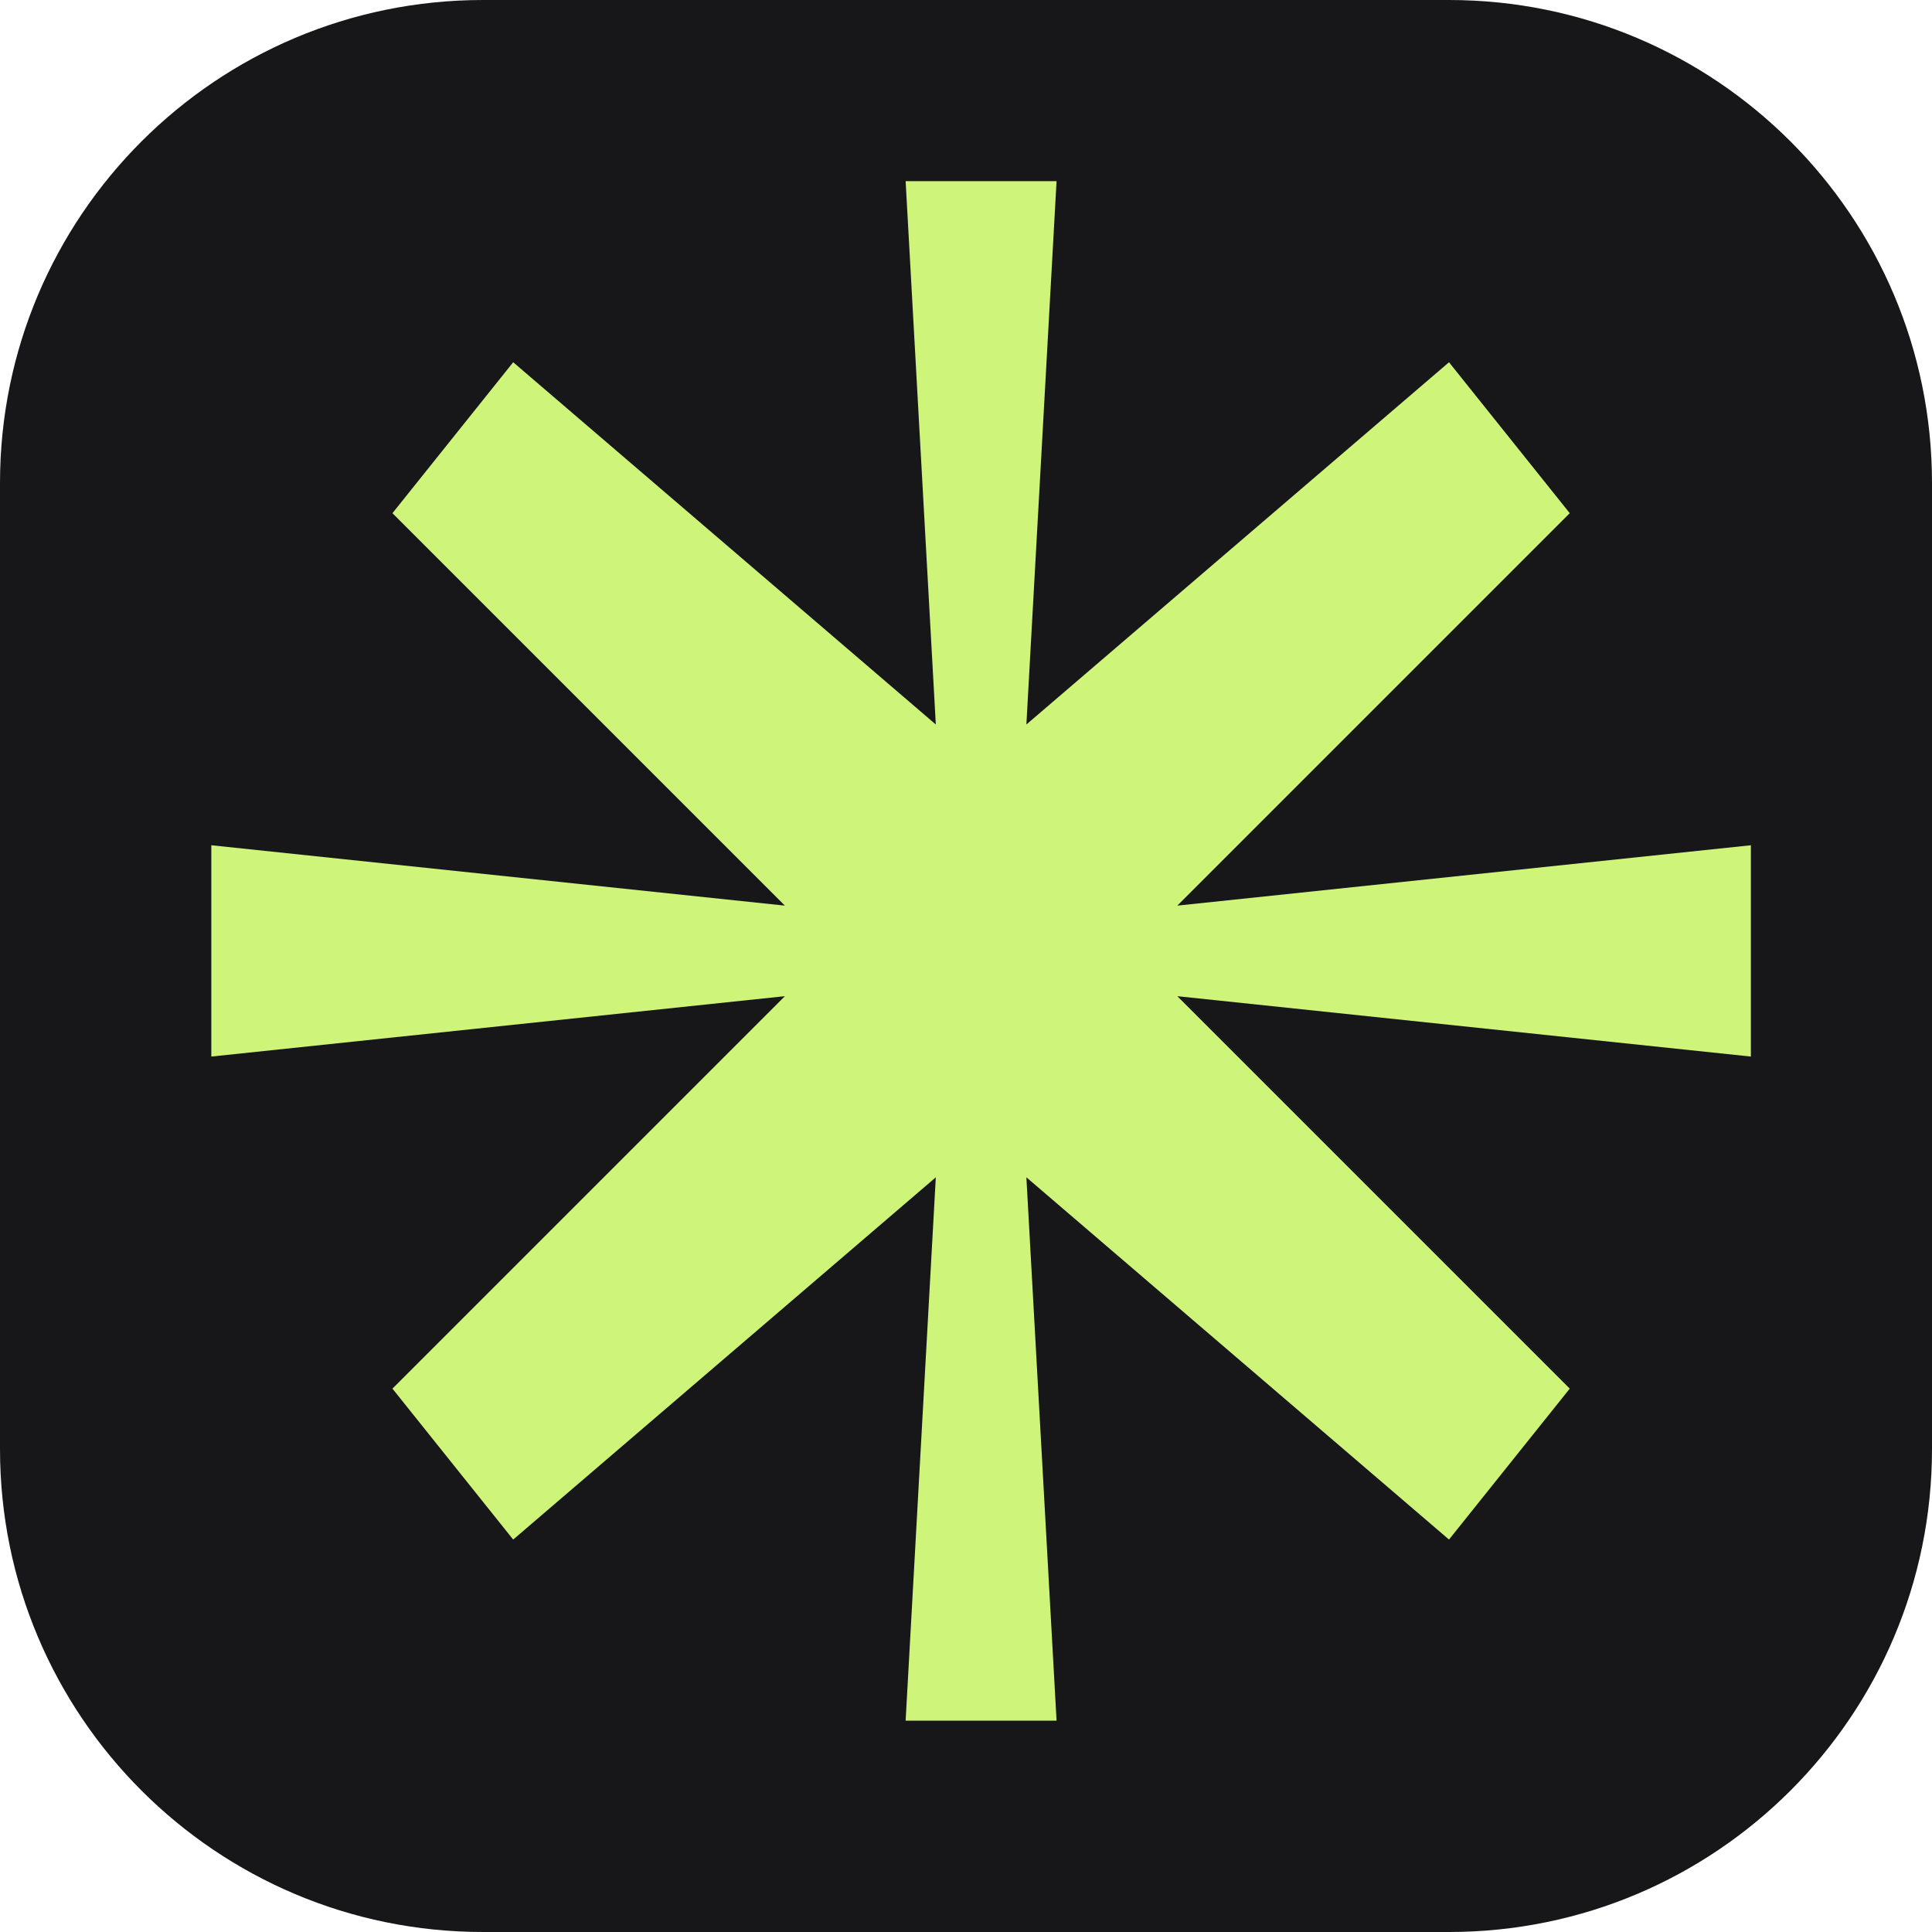
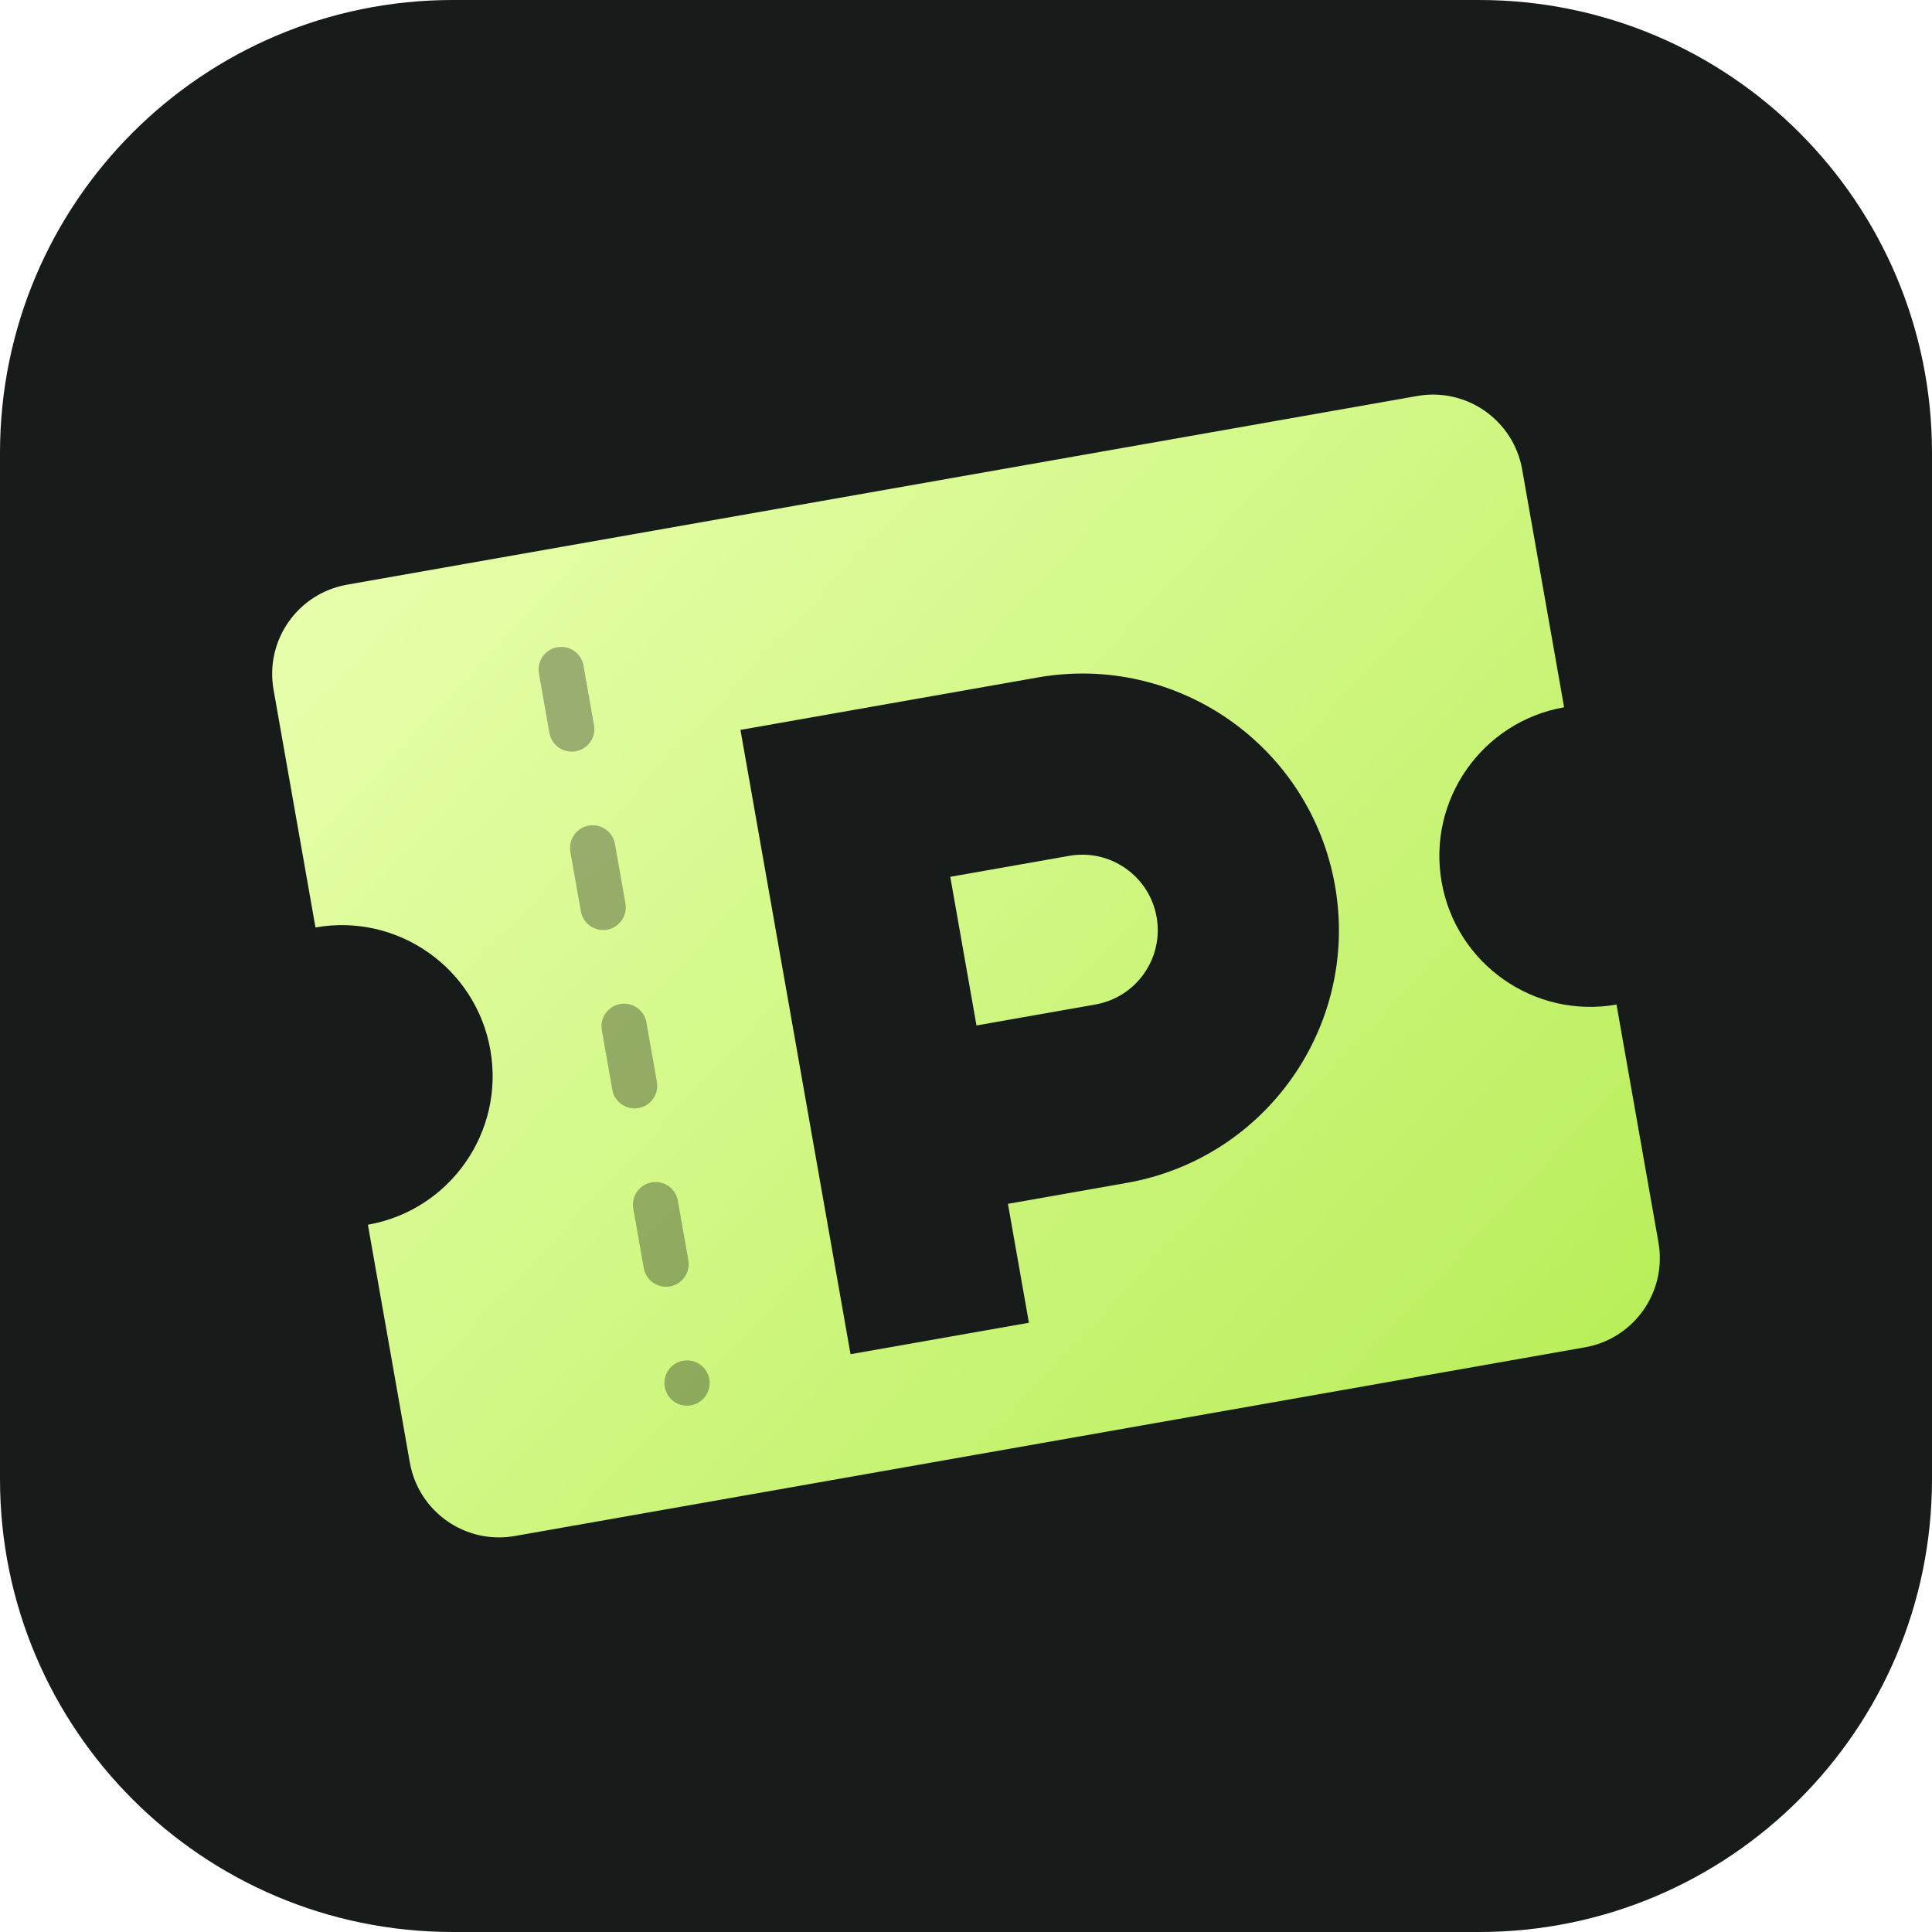
- <svg xmlns="http://www.w3.org/2000/svg" viewBox="0 0 64 64">
-   <rect width="64" height="64" rx="16" fill="#171719" />
-   <path fill="#CFF47A" d="M30 6h5l-1 18 14-12 4 5-13 13 19-2v7l-19-2 13 13-4 5-14-12 1 18h-5l1-18-14 12-4-5 13-13-19 2v-7l19 2-13-13 4-5 14 12z" />
+ <svg xmlns="http://www.w3.org/2000/svg" viewBox="0 0 64 64" role="img" aria-label="PaseListo">
+   <defs>
+     <linearGradient id="t" x1="0" y1="0" x2="1" y2="1">
+       <stop stop-color="#e8ffad" />
+       <stop offset="1" stop-color="#b8ee59" />
+     </linearGradient>
+   </defs>
+   <rect width="64" height="64" rx="15" fill="#171c1b" />
+   <g transform="rotate(-10 32 32)">
+     <path d="M14 16h36a3 3 0 0 1 3 3v8a5 5 0 0 0 0 10v8a3 3 0 0 1-3 3H14a3 3 0 0 1-3-3v-8a5 5 0 0 0 0-10v-8a3 3 0 0 1 3-3Z" fill="url(#t)" />
+     <path d="M20.5 20v24" stroke="#171c1b" stroke-width="1.5" stroke-linecap="round" stroke-dasharray="2 4" opacity=".35" />
+     <path d="M26 23h10a8.5 8.5 0 0 1 0 17h-4v4h-6V23Zm6 6v5h4a2.5 2.5 0 0 0 0-5h-4Z" fill="#171c1b" />
+   </g>
</svg>
